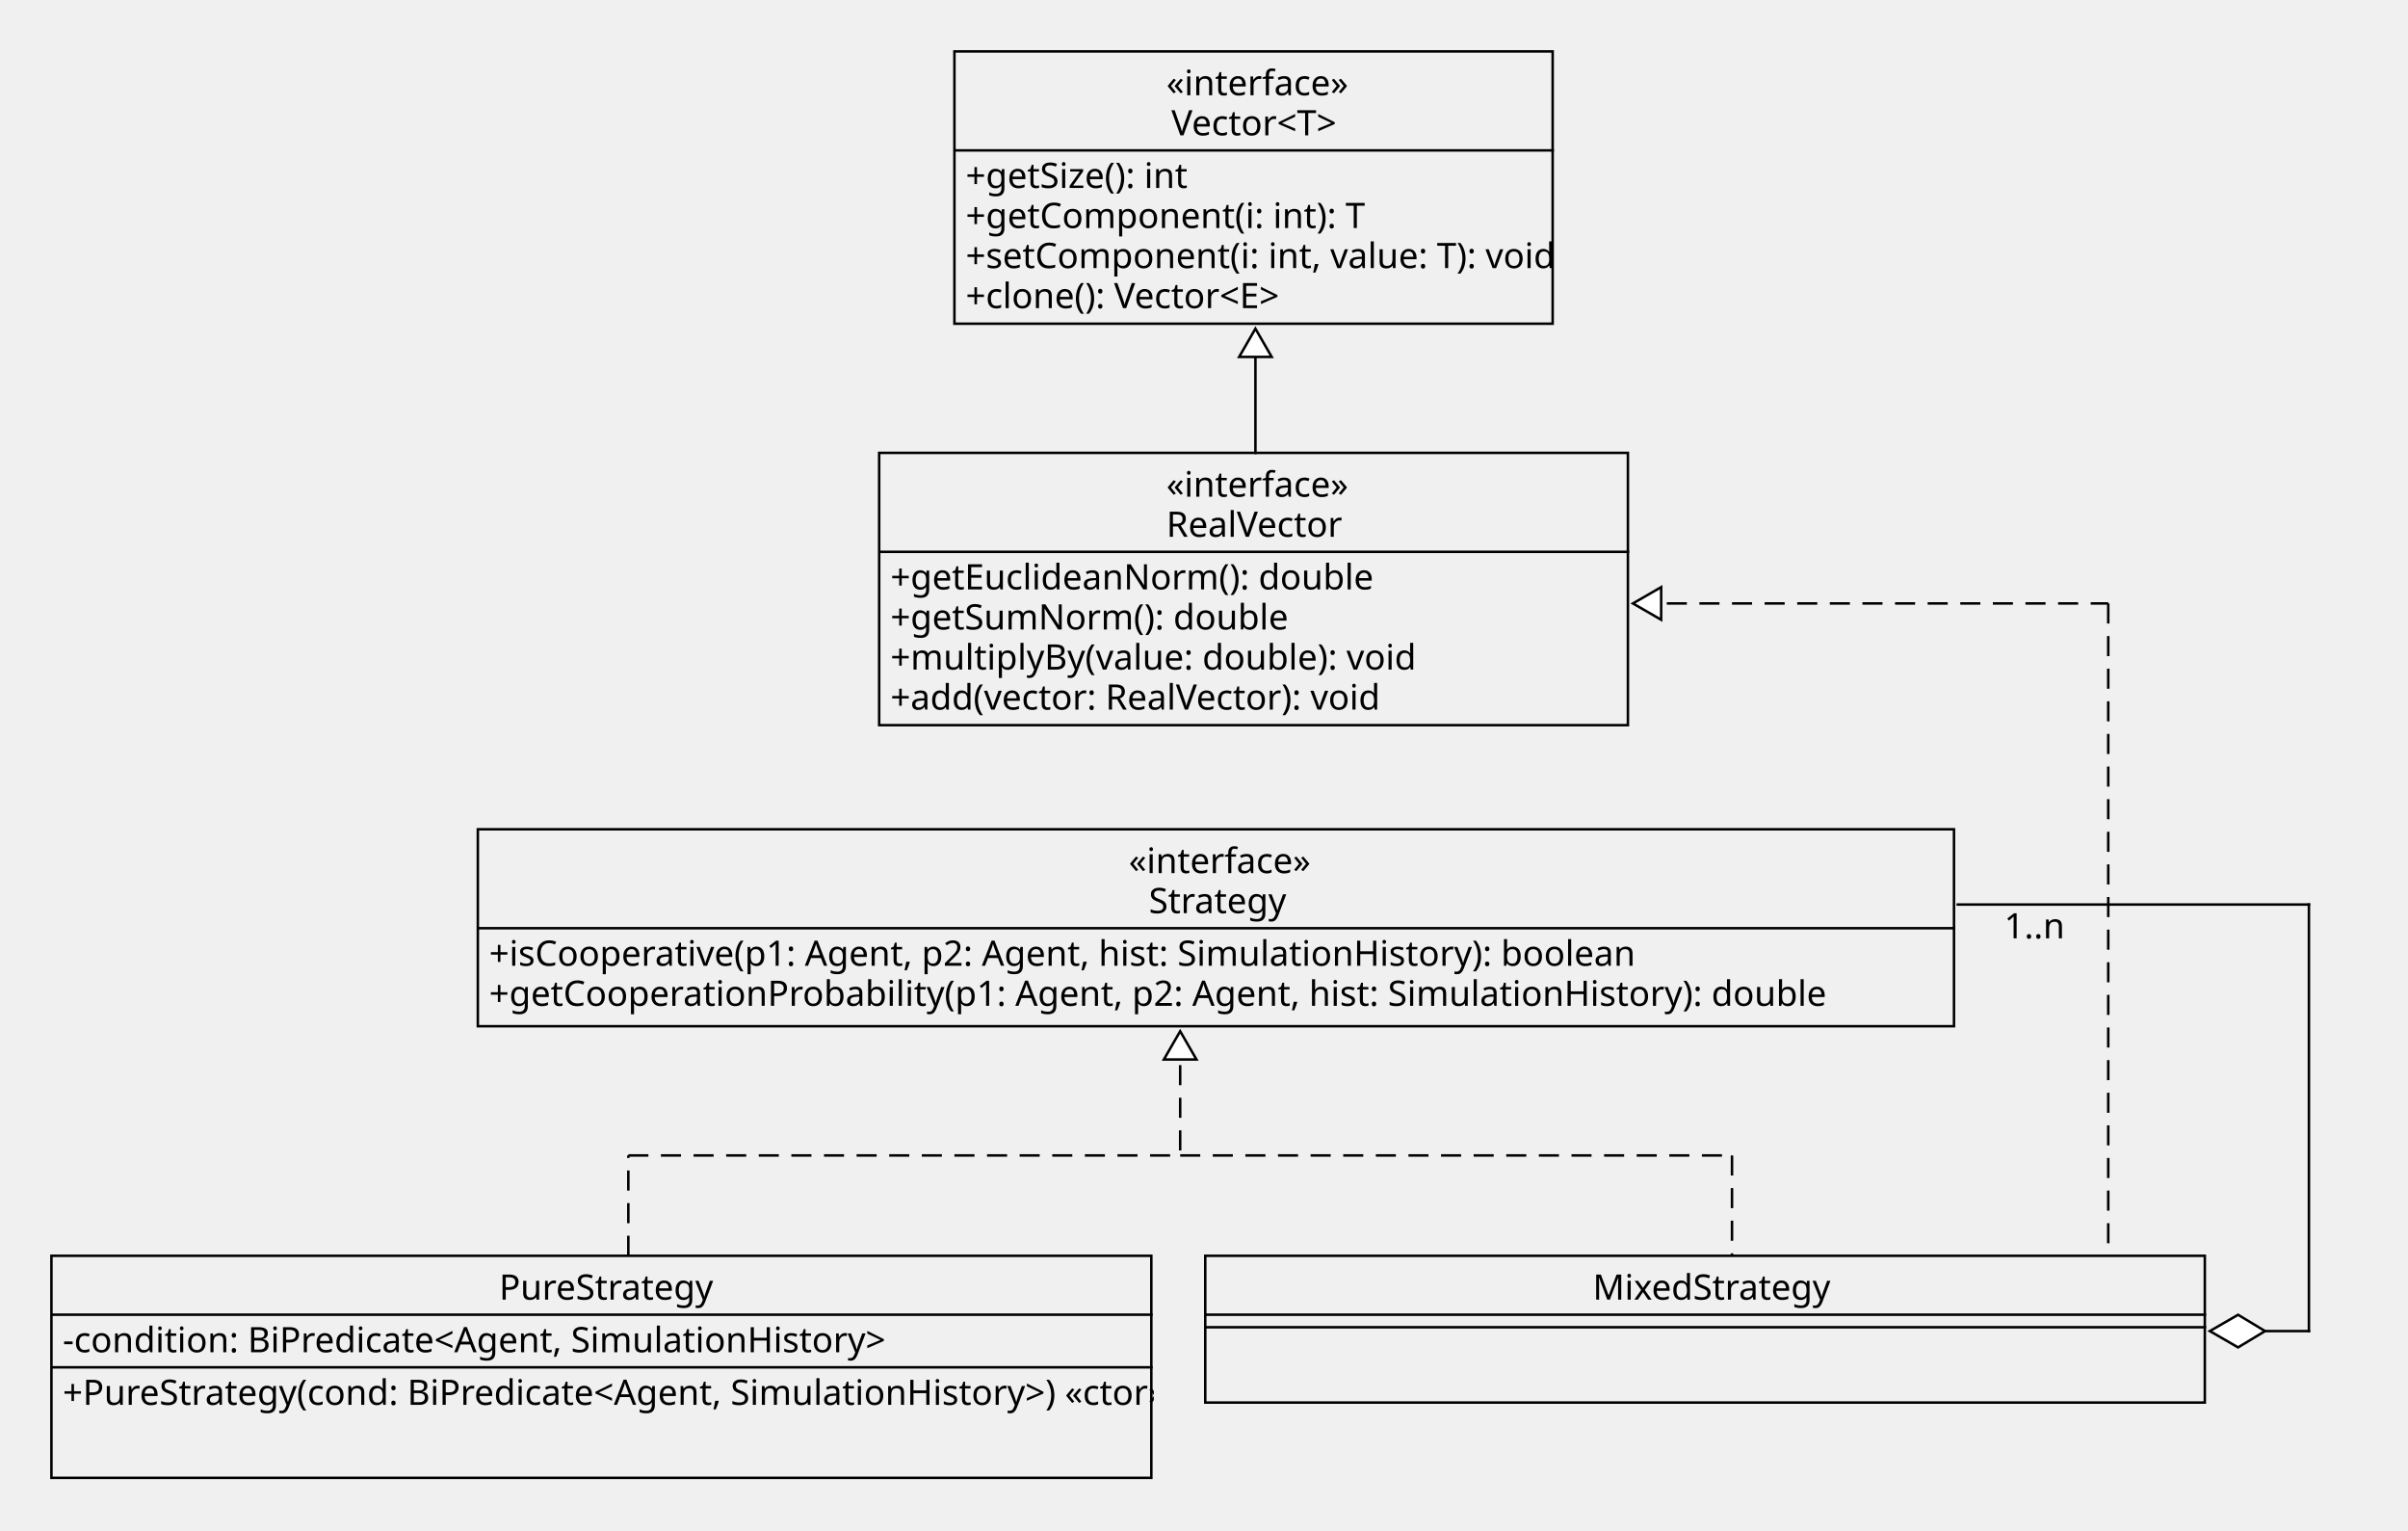
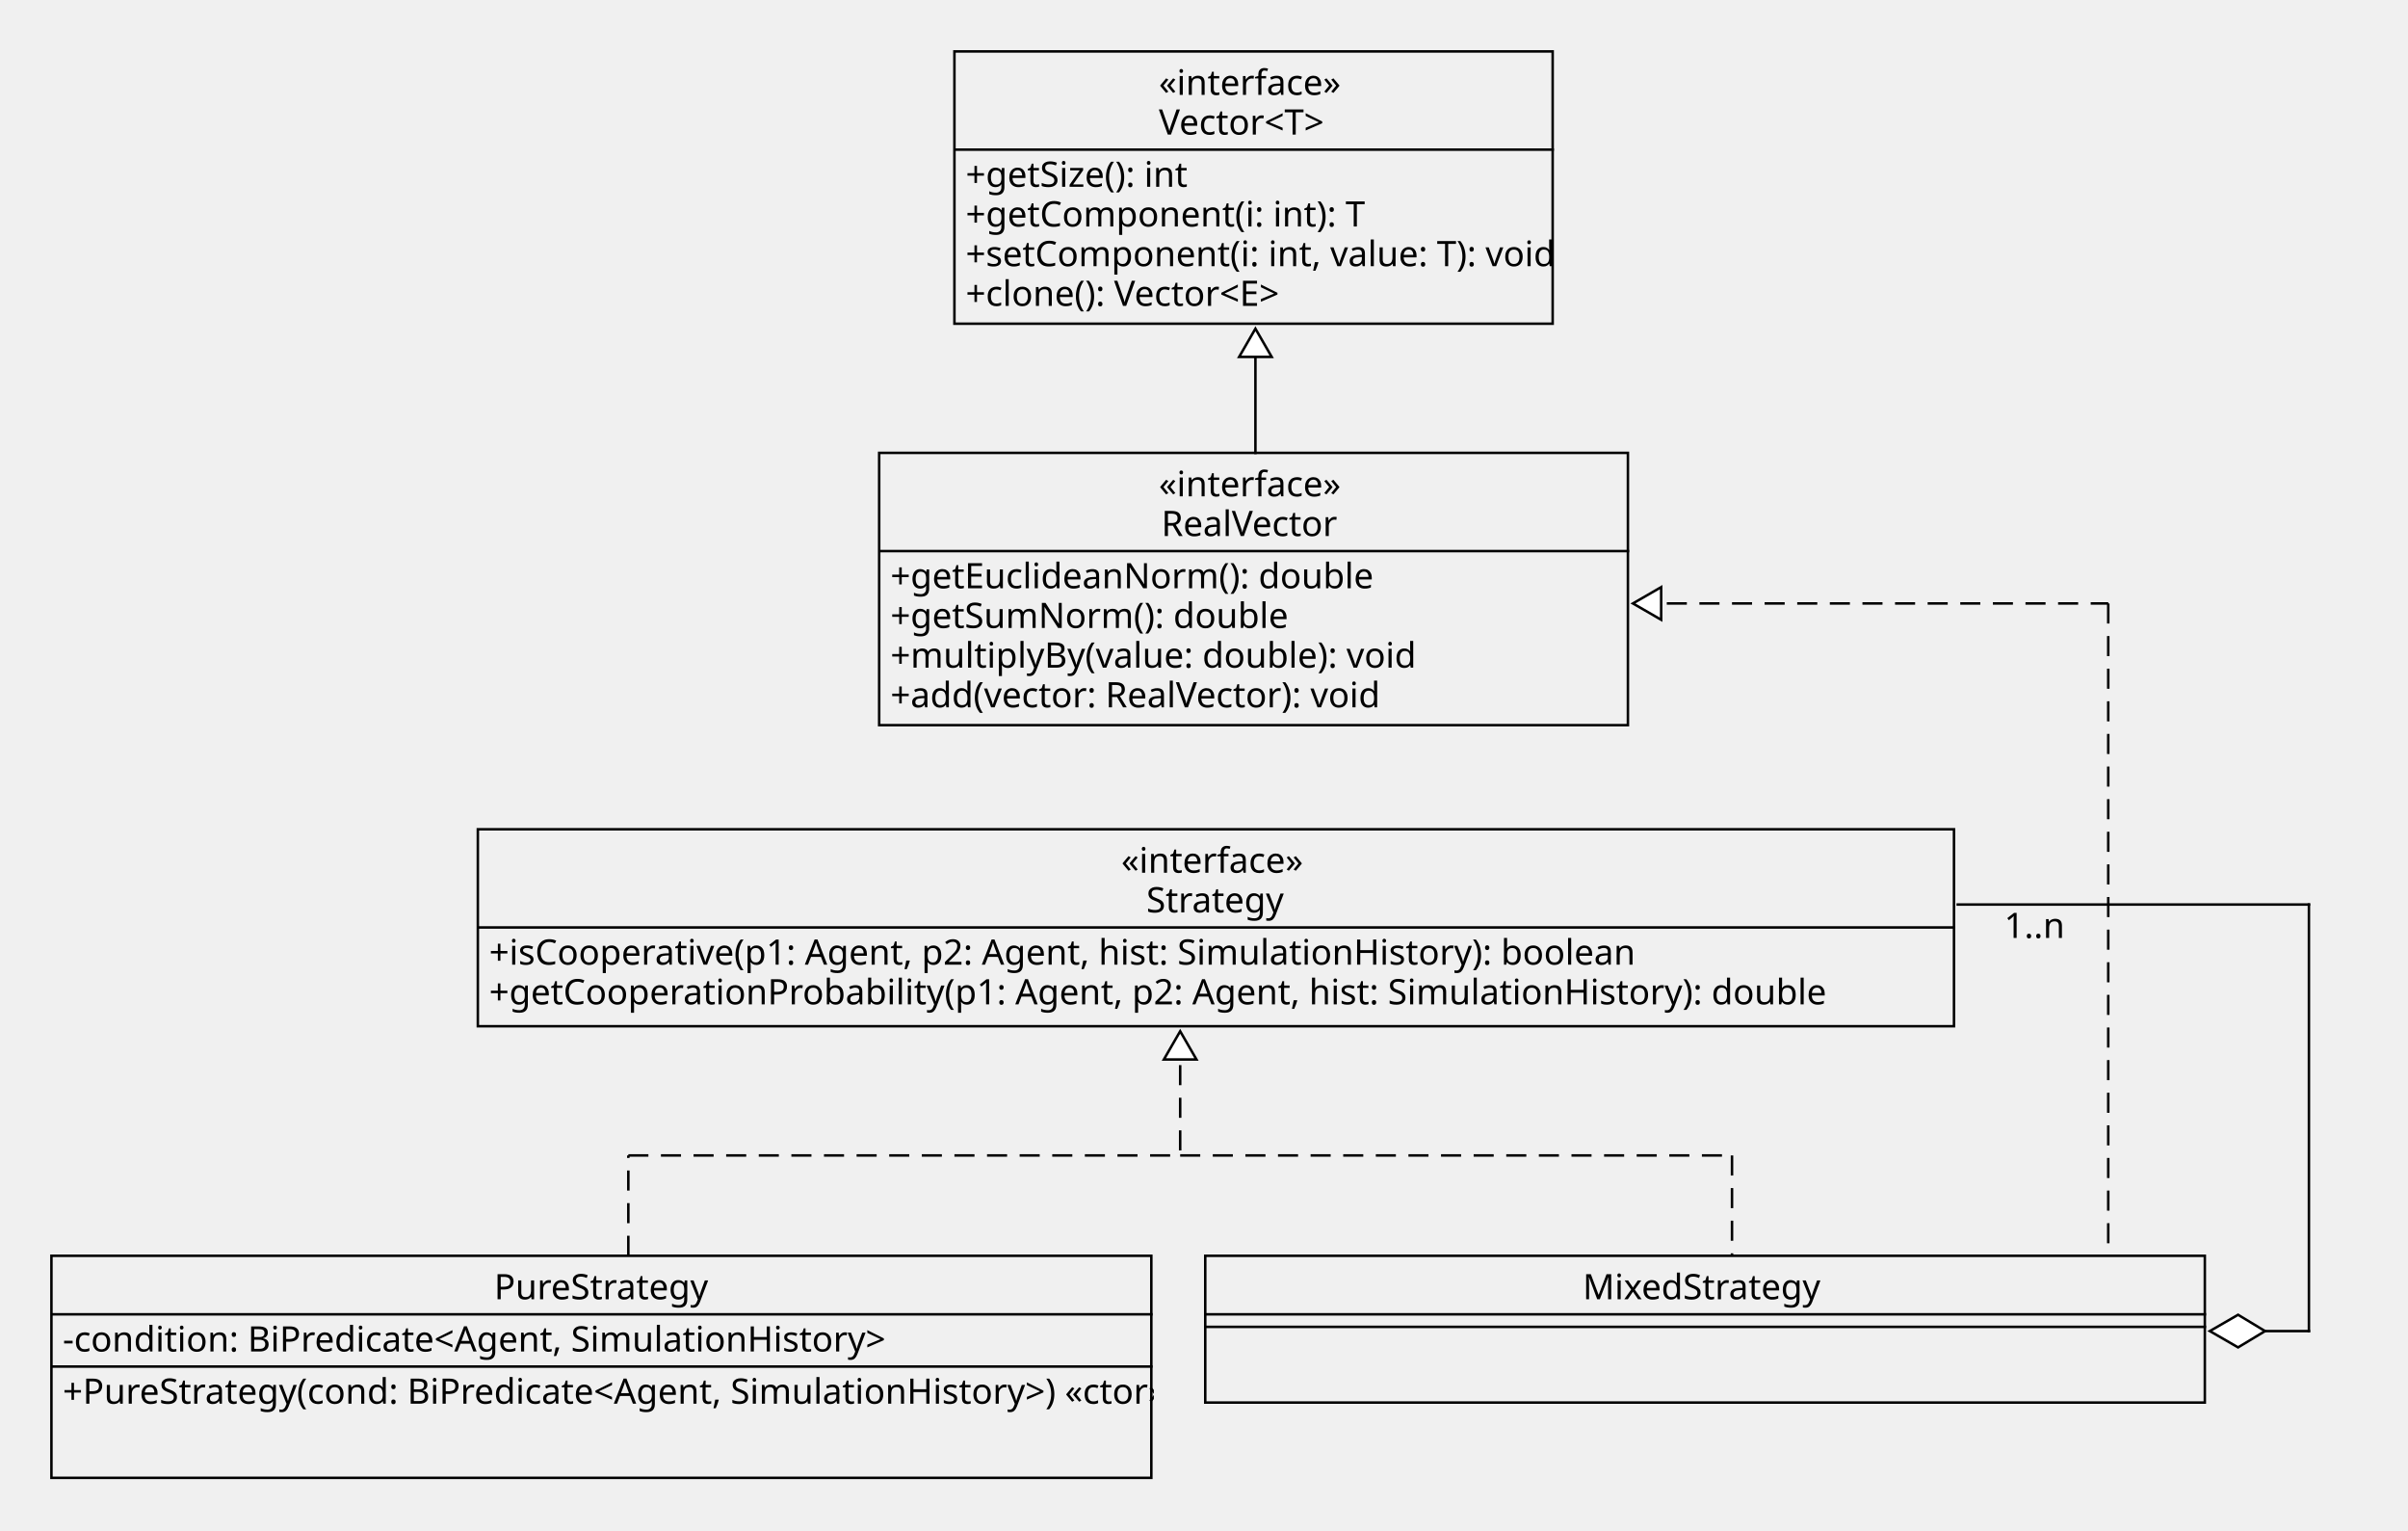
<svg xmlns="http://www.w3.org/2000/svg" fill-opacity="1" color-rendering="auto" color-interpolation="auto" text-rendering="auto" stroke="black" stroke-linecap="square" width="960" stroke-miterlimit="10" shape-rendering="auto" stroke-opacity="1" fill="black" stroke-dasharray="none" font-weight="normal" stroke-width="1" viewBox="-10 20 960 610" height="610" font-family="'Dialog'" font-style="normal" stroke-linejoin="miter" font-size="12px" stroke-dashoffset="0" image-rendering="auto">
  <defs id="genericDefs" />
  <g>
    <defs id="defs1">
      <clipPath clipPathUnits="userSpaceOnUse" id="clipPath1">
        <path d="M0 0 L2147483647 0 L2147483647 2147483647 L0 2147483647 L0 0 Z" />
      </clipPath>
      <clipPath clipPathUnits="userSpaceOnUse" id="clipPath2">
        <path d="M0 0 L0 110 L300 110 L300 0 Z" />
      </clipPath>
      <clipPath clipPathUnits="userSpaceOnUse" id="clipPath3">
        <path d="M0 0 L0 110 L240 110 L240 0 Z" />
      </clipPath>
      <clipPath clipPathUnits="userSpaceOnUse" id="clipPath4">
        <path d="M0 0 L0 60 L400 60 L400 0 Z" />
      </clipPath>
      <clipPath clipPathUnits="userSpaceOnUse" id="clipPath5">
        <path d="M0 0 L0 90 L440 90 L440 0 Z" />
      </clipPath>
      <clipPath clipPathUnits="userSpaceOnUse" id="clipPath6">
        <path d="M0 0 L0 80 L590 80 L590 0 Z" />
      </clipPath>
      <clipPath clipPathUnits="userSpaceOnUse" id="clipPath7">
        <path d="M0 0 L0 80 L30 80 L30 0 Z" />
      </clipPath>
      <clipPath clipPathUnits="userSpaceOnUse" id="clipPath8">
        <path d="M0 0 L0 200 L170 200 L170 0 Z" />
      </clipPath>
      <clipPath clipPathUnits="userSpaceOnUse" id="clipPath9">
        <path d="M0 0 L0 290 L220 290 L220 0 Z" />
      </clipPath>
      <clipPath clipPathUnits="userSpaceOnUse" id="clipPath10">
        <path d="M0 0 L0 70 L250 70 L250 0 Z" />
      </clipPath>
      <clipPath clipPathUnits="userSpaceOnUse" id="clipPath11">
        <path d="M0 0 L0 120 L250 120 L250 0 Z" />
      </clipPath>
    </defs>
    <g fill="rgb(255,255,255)" fill-opacity="0" transform="translate(340,200)" stroke-opacity="0" stroke="rgb(255,255,255)">
      <rect x="0.5" width="298.5" height="108.5" y="0.5" clip-path="url(#clipPath2)" stroke="none" />
    </g>
    <g transform="translate(340,200)">
      <rect fill="none" x="0.5" width="298.5" height="108.5" y="0.5" clip-path="url(#clipPath2)" />
-       <text x="115" font-size="14px" y="17.969" clip-path="url(#clipPath2)" font-family="sans-serif" stroke="none" xml:space="preserve">«interface»</text>
-       <text x="115" font-size="14px" y="33.938" clip-path="url(#clipPath2)" font-family="sans-serif" stroke="none" xml:space="preserve">RealVector</text>
-       <path fill="none" d="M1 39.938 L299 39.938" clip-path="url(#clipPath2)" />
-       <text x="5" font-size="14px" y="54.906" clip-path="url(#clipPath2)" font-family="sans-serif" stroke="none" xml:space="preserve">+getEuclideanNorm(): double</text>
-       <text x="5" font-size="14px" y="70.875" clip-path="url(#clipPath2)" font-family="sans-serif" stroke="none" xml:space="preserve">+getSumNorm(): double</text>
-       <text x="5" font-size="14px" y="86.844" clip-path="url(#clipPath2)" font-family="sans-serif" stroke="none" xml:space="preserve">+multiplyBy(value: double): void</text>
-       <text x="5" font-size="14px" y="102.812" clip-path="url(#clipPath2)" font-family="sans-serif" stroke="none" xml:space="preserve">+add(vector: RealVector): void</text>
+       <text x="112" font-size="14px" y="17.817" clip-path="url(#clipPath2)" font-family="sans-serif" stroke="none" xml:space="preserve">«interface»</text>
+       <text x="113" font-size="14px" y="33.635" clip-path="url(#clipPath2)" font-family="sans-serif" stroke="none" xml:space="preserve">RealVector</text>
+       <path fill="none" d="M1 39.635 L299 39.635" clip-path="url(#clipPath2)" />
+       <text x="5" font-size="14px" y="54.452" clip-path="url(#clipPath2)" font-family="sans-serif" stroke="none" xml:space="preserve">+getEuclideanNorm(): double</text>
+       <text x="5" font-size="14px" y="70.269" clip-path="url(#clipPath2)" font-family="sans-serif" stroke="none" xml:space="preserve">+getSumNorm(): double</text>
+       <text x="5" font-size="14px" y="86.087" clip-path="url(#clipPath2)" font-family="sans-serif" stroke="none" xml:space="preserve">+multiplyBy(value: double): void</text>
+       <text x="5" font-size="14px" y="101.904" clip-path="url(#clipPath2)" font-family="sans-serif" stroke="none" xml:space="preserve">+add(vector: RealVector): void</text>
    </g>
    <g fill="rgb(255,255,255)" fill-opacity="0" transform="translate(370,40)" stroke-opacity="0" stroke="rgb(255,255,255)">
      <rect x="0.5" width="238.5" height="108.5" y="0.5" clip-path="url(#clipPath3)" stroke="none" />
    </g>
    <g transform="translate(370,40)">
      <rect fill="none" x="0.5" width="238.5" height="108.5" y="0.5" clip-path="url(#clipPath3)" />
-       <text x="85" font-size="14px" y="17.969" clip-path="url(#clipPath3)" font-family="sans-serif" stroke="none" xml:space="preserve">«interface»</text>
-       <text x="87" font-size="14px" y="33.938" clip-path="url(#clipPath3)" font-family="sans-serif" stroke="none" xml:space="preserve">Vector&lt;T&gt;</text>
-       <path fill="none" d="M1 39.938 L239 39.938" clip-path="url(#clipPath3)" />
-       <text x="5" font-size="14px" y="54.906" clip-path="url(#clipPath3)" font-family="sans-serif" stroke="none" xml:space="preserve">+getSize(): int</text>
-       <text x="5" font-size="14px" y="70.875" clip-path="url(#clipPath3)" font-family="sans-serif" stroke="none" xml:space="preserve">+getComponent(i: int): T</text>
-       <text x="5" font-size="14px" y="86.844" clip-path="url(#clipPath3)" font-family="sans-serif" stroke="none" xml:space="preserve">+setComponent(i: int, value: T): void</text>
-       <text x="5" font-size="14px" y="102.812" clip-path="url(#clipPath3)" font-family="sans-serif" stroke="none" xml:space="preserve">+clone(): Vector&lt;E&gt;</text>
+       <text x="82" font-size="14px" y="17.817" clip-path="url(#clipPath3)" font-family="sans-serif" stroke="none" xml:space="preserve">«interface»</text>
+       <text x="82" font-size="14px" y="33.635" clip-path="url(#clipPath3)" font-family="sans-serif" stroke="none" xml:space="preserve">Vector&lt;T&gt;</text>
+       <path fill="none" d="M1 39.635 L239 39.635" clip-path="url(#clipPath3)" />
+       <text x="5" font-size="14px" y="54.452" clip-path="url(#clipPath3)" font-family="sans-serif" stroke="none" xml:space="preserve">+getSize(): int</text>
+       <text x="5" font-size="14px" y="70.269" clip-path="url(#clipPath3)" font-family="sans-serif" stroke="none" xml:space="preserve">+getComponent(i: int): T</text>
+       <text x="5" font-size="14px" y="86.087" clip-path="url(#clipPath3)" font-family="sans-serif" stroke="none" xml:space="preserve">+setComponent(i: int, value: T): void</text>
+       <text x="5" font-size="14px" y="101.904" clip-path="url(#clipPath3)" font-family="sans-serif" stroke="none" xml:space="preserve">+clone(): Vector&lt;E&gt;</text>
    </g>
    <g fill="rgb(255,255,255)" fill-opacity="0" transform="translate(470,520)" stroke-opacity="0" stroke="rgb(255,255,255)">
      <rect x="0.5" width="398.5" height="58.5" y="0.5" clip-path="url(#clipPath4)" stroke="none" />
    </g>
    <g transform="translate(470,520)">
      <rect fill="none" x="0.5" width="398.5" height="58.5" y="0.5" clip-path="url(#clipPath4)" />
-       <text x="155" font-size="14px" y="17.969" clip-path="url(#clipPath4)" font-family="sans-serif" stroke="none" xml:space="preserve">MixedStrategy</text>
-       <path fill="none" d="M1 23.969 L399 23.969" clip-path="url(#clipPath4)" />
-       <path fill="none" d="M1 28.969 L399 28.969" clip-path="url(#clipPath4)" />
+       <text x="151" font-size="14px" y="17.817" clip-path="url(#clipPath4)" font-family="sans-serif" stroke="none" xml:space="preserve">MixedStrategy</text>
+       <path fill="none" d="M1 23.817 L399 23.817" clip-path="url(#clipPath4)" />
+       <path fill="none" d="M1 28.817 L399 28.817" clip-path="url(#clipPath4)" />
    </g>
    <g fill="rgb(255,255,255)" fill-opacity="0" transform="translate(10,520)" stroke-opacity="0" stroke="rgb(255,255,255)">
      <rect x="0.5" width="438.5" height="88.5" y="0.5" clip-path="url(#clipPath5)" stroke="none" />
    </g>
    <g transform="translate(10,520)">
      <rect fill="none" x="0.5" width="438.5" height="88.5" y="0.5" clip-path="url(#clipPath5)" />
-       <text x="179" font-size="14px" y="17.969" clip-path="url(#clipPath5)" font-family="sans-serif" stroke="none" xml:space="preserve">PureStrategy</text>
-       <path fill="none" d="M1 23.969 L439 23.969" clip-path="url(#clipPath5)" />
-       <text x="5" font-size="14px" y="38.938" clip-path="url(#clipPath5)" font-family="sans-serif" stroke="none" xml:space="preserve">-condition: BiPredicate&lt;Agent, SimulationHistory&gt;</text>
-       <path fill="none" d="M1 44.938 L439 44.938" clip-path="url(#clipPath5)" />
-       <text x="5" font-size="14px" y="59.906" clip-path="url(#clipPath5)" font-family="sans-serif" stroke="none" xml:space="preserve">+PureStrategy(cond: BiPredicate&lt;Agent, SimulationHistory&gt;) «ctor»</text>
+       <text x="177" font-size="14px" y="17.817" clip-path="url(#clipPath5)" font-family="sans-serif" stroke="none" xml:space="preserve">PureStrategy</text>
+       <path fill="none" d="M1 23.817 L439 23.817" clip-path="url(#clipPath5)" />
+       <text x="5" font-size="14px" y="38.635" clip-path="url(#clipPath5)" font-family="sans-serif" stroke="none" xml:space="preserve">-condition: BiPredicate&lt;Agent, SimulationHistory&gt;</text>
+       <path fill="none" d="M1 44.635 L439 44.635" clip-path="url(#clipPath5)" />
+       <text x="5" font-size="14px" y="59.452" clip-path="url(#clipPath5)" font-family="sans-serif" stroke="none" xml:space="preserve">+PureStrategy(cond: BiPredicate&lt;Agent, SimulationHistory&gt;) «ctor»</text>
    </g>
    <g fill="rgb(255,255,255)" fill-opacity="0" transform="translate(180,350)" stroke-opacity="0" stroke="rgb(255,255,255)">
      <rect x="0.5" width="588.5" height="78.5" y="0.5" clip-path="url(#clipPath6)" stroke="none" />
    </g>
    <g transform="translate(180,350)">
      <rect fill="none" x="0.5" width="588.5" height="78.5" y="0.5" clip-path="url(#clipPath6)" />
-       <text x="260" font-size="14px" y="17.969" clip-path="url(#clipPath6)" font-family="sans-serif" stroke="none" xml:space="preserve">«interface»</text>
-       <text x="268" font-size="14px" y="33.938" clip-path="url(#clipPath6)" font-family="sans-serif" stroke="none" xml:space="preserve">Strategy</text>
-       <path fill="none" d="M1 39.938 L589 39.938" clip-path="url(#clipPath6)" />
-       <text x="5" font-size="14px" y="54.906" clip-path="url(#clipPath6)" font-family="sans-serif" stroke="none" xml:space="preserve">+isCooperative(p1: Agent, p2: Agent, hist: SimulationHistory): boolean</text>
-       <text x="5" font-size="14px" y="70.875" clip-path="url(#clipPath6)" font-family="sans-serif" stroke="none" xml:space="preserve">+getCooperationProbability(p1: Agent, p2: Agent, hist: SimulationHistory): double</text>
+       <text x="257" font-size="14px" y="17.817" clip-path="url(#clipPath6)" font-family="sans-serif" stroke="none" xml:space="preserve">«interface»</text>
+       <text x="267" font-size="14px" y="33.635" clip-path="url(#clipPath6)" font-family="sans-serif" stroke="none" xml:space="preserve">Strategy</text>
+       <path fill="none" d="M1 39.635 L589 39.635" clip-path="url(#clipPath6)" />
+       <text x="5" font-size="14px" y="54.452" clip-path="url(#clipPath6)" font-family="sans-serif" stroke="none" xml:space="preserve">+isCooperative(p1: Agent, p2: Agent, hist: SimulationHistory): boolean</text>
+       <text x="5" font-size="14px" y="70.269" clip-path="url(#clipPath6)" font-family="sans-serif" stroke="none" xml:space="preserve">+getCooperationProbability(p1: Agent, p2: Agent, hist: SimulationHistory): double</text>
    </g>
    <g transform="translate(480,140)">
      <path fill="none" d="M10.5 11.5 L10.5 60.5" clip-path="url(#clipPath7)" />
      <path fill="white" d="M4 22.258 L10.5 11 L17 22.258 Z" clip-path="url(#clipPath7)" stroke="none" />
      <path fill="none" d="M4 22.258 L10.5 11 L17 22.258 Z" clip-path="url(#clipPath7)" />
    </g>
    <g transform="translate(760,370)">
      <path fill="none" d="M111.5 180.5 L150.5 180.5" clip-path="url(#clipPath8)" />
      <path fill="none" d="M150.5 180.5 L150.5 10.5" clip-path="url(#clipPath8)" />
      <path fill="none" d="M150.5 10.5 L10.5 10.5" clip-path="url(#clipPath8)" />
      <path fill="white" d="M122.258 187 L111 180.5 L122.258 174 L133.017 180.5 Z" clip-path="url(#clipPath8)" stroke="none" />
      <path fill="none" d="M122.258 187 L111 180.5 L122.258 174 L133.017 180.5 Z" clip-path="url(#clipPath8)" />
-       <text x="29" font-size="14px" y="23.969" clip-path="url(#clipPath8)" font-family="sans-serif" stroke="none" xml:space="preserve">1..n</text>
+       <text x="29" font-size="14px" y="23.817" clip-path="url(#clipPath8)" font-family="sans-serif" stroke="none" xml:space="preserve">1..n</text>
    </g>
    <g stroke-dasharray="8,5" stroke-miterlimit="5" transform="translate(630,250)" stroke-linecap="butt">
      <path fill="none" d="M11.5 10.5 L200.5 10.5" clip-path="url(#clipPath9)" />
      <path fill="none" d="M200.5 10.5 L200.5 270.5" clip-path="url(#clipPath9)" />
      <path fill="white" d="M22.258 17 L11 10.5 L22.258 4 Z" clip-path="url(#clipPath9)" stroke="none" />
      <path fill="none" stroke-miterlimit="10" stroke-dasharray="none" d="M22.258 17 L11 10.5 L22.258 4 Z" clip-path="url(#clipPath9)" stroke-linecap="square" />
    </g>
    <g stroke-dasharray="8,5" stroke-miterlimit="5" transform="translate(230,470)" stroke-linecap="butt">
      <path fill="none" d="M10.5 50.5 L10.5 10.5" clip-path="url(#clipPath10)" />
      <path fill="none" d="M10.5 10.5 L230.5 10.5" clip-path="url(#clipPath10)" />
    </g>
    <g stroke-dasharray="8,5" stroke-miterlimit="5" transform="translate(450,420)" stroke-linecap="butt">
      <path fill="none" d="M10.5 11.5 L10.5 60.5" clip-path="url(#clipPath11)" />
      <path fill="none" d="M10.5 60.5 L230.5 60.5" clip-path="url(#clipPath11)" />
      <path fill="none" d="M230.5 60.5 L230.5 100.5" clip-path="url(#clipPath11)" />
      <path fill="white" d="M4 22.258 L10.5 11 L17 22.258 Z" clip-path="url(#clipPath11)" stroke="none" />
      <path fill="none" stroke-miterlimit="10" stroke-dasharray="none" d="M4 22.258 L10.5 11 L17 22.258 Z" clip-path="url(#clipPath11)" stroke-linecap="square" />
    </g>
  </g>
</svg>
